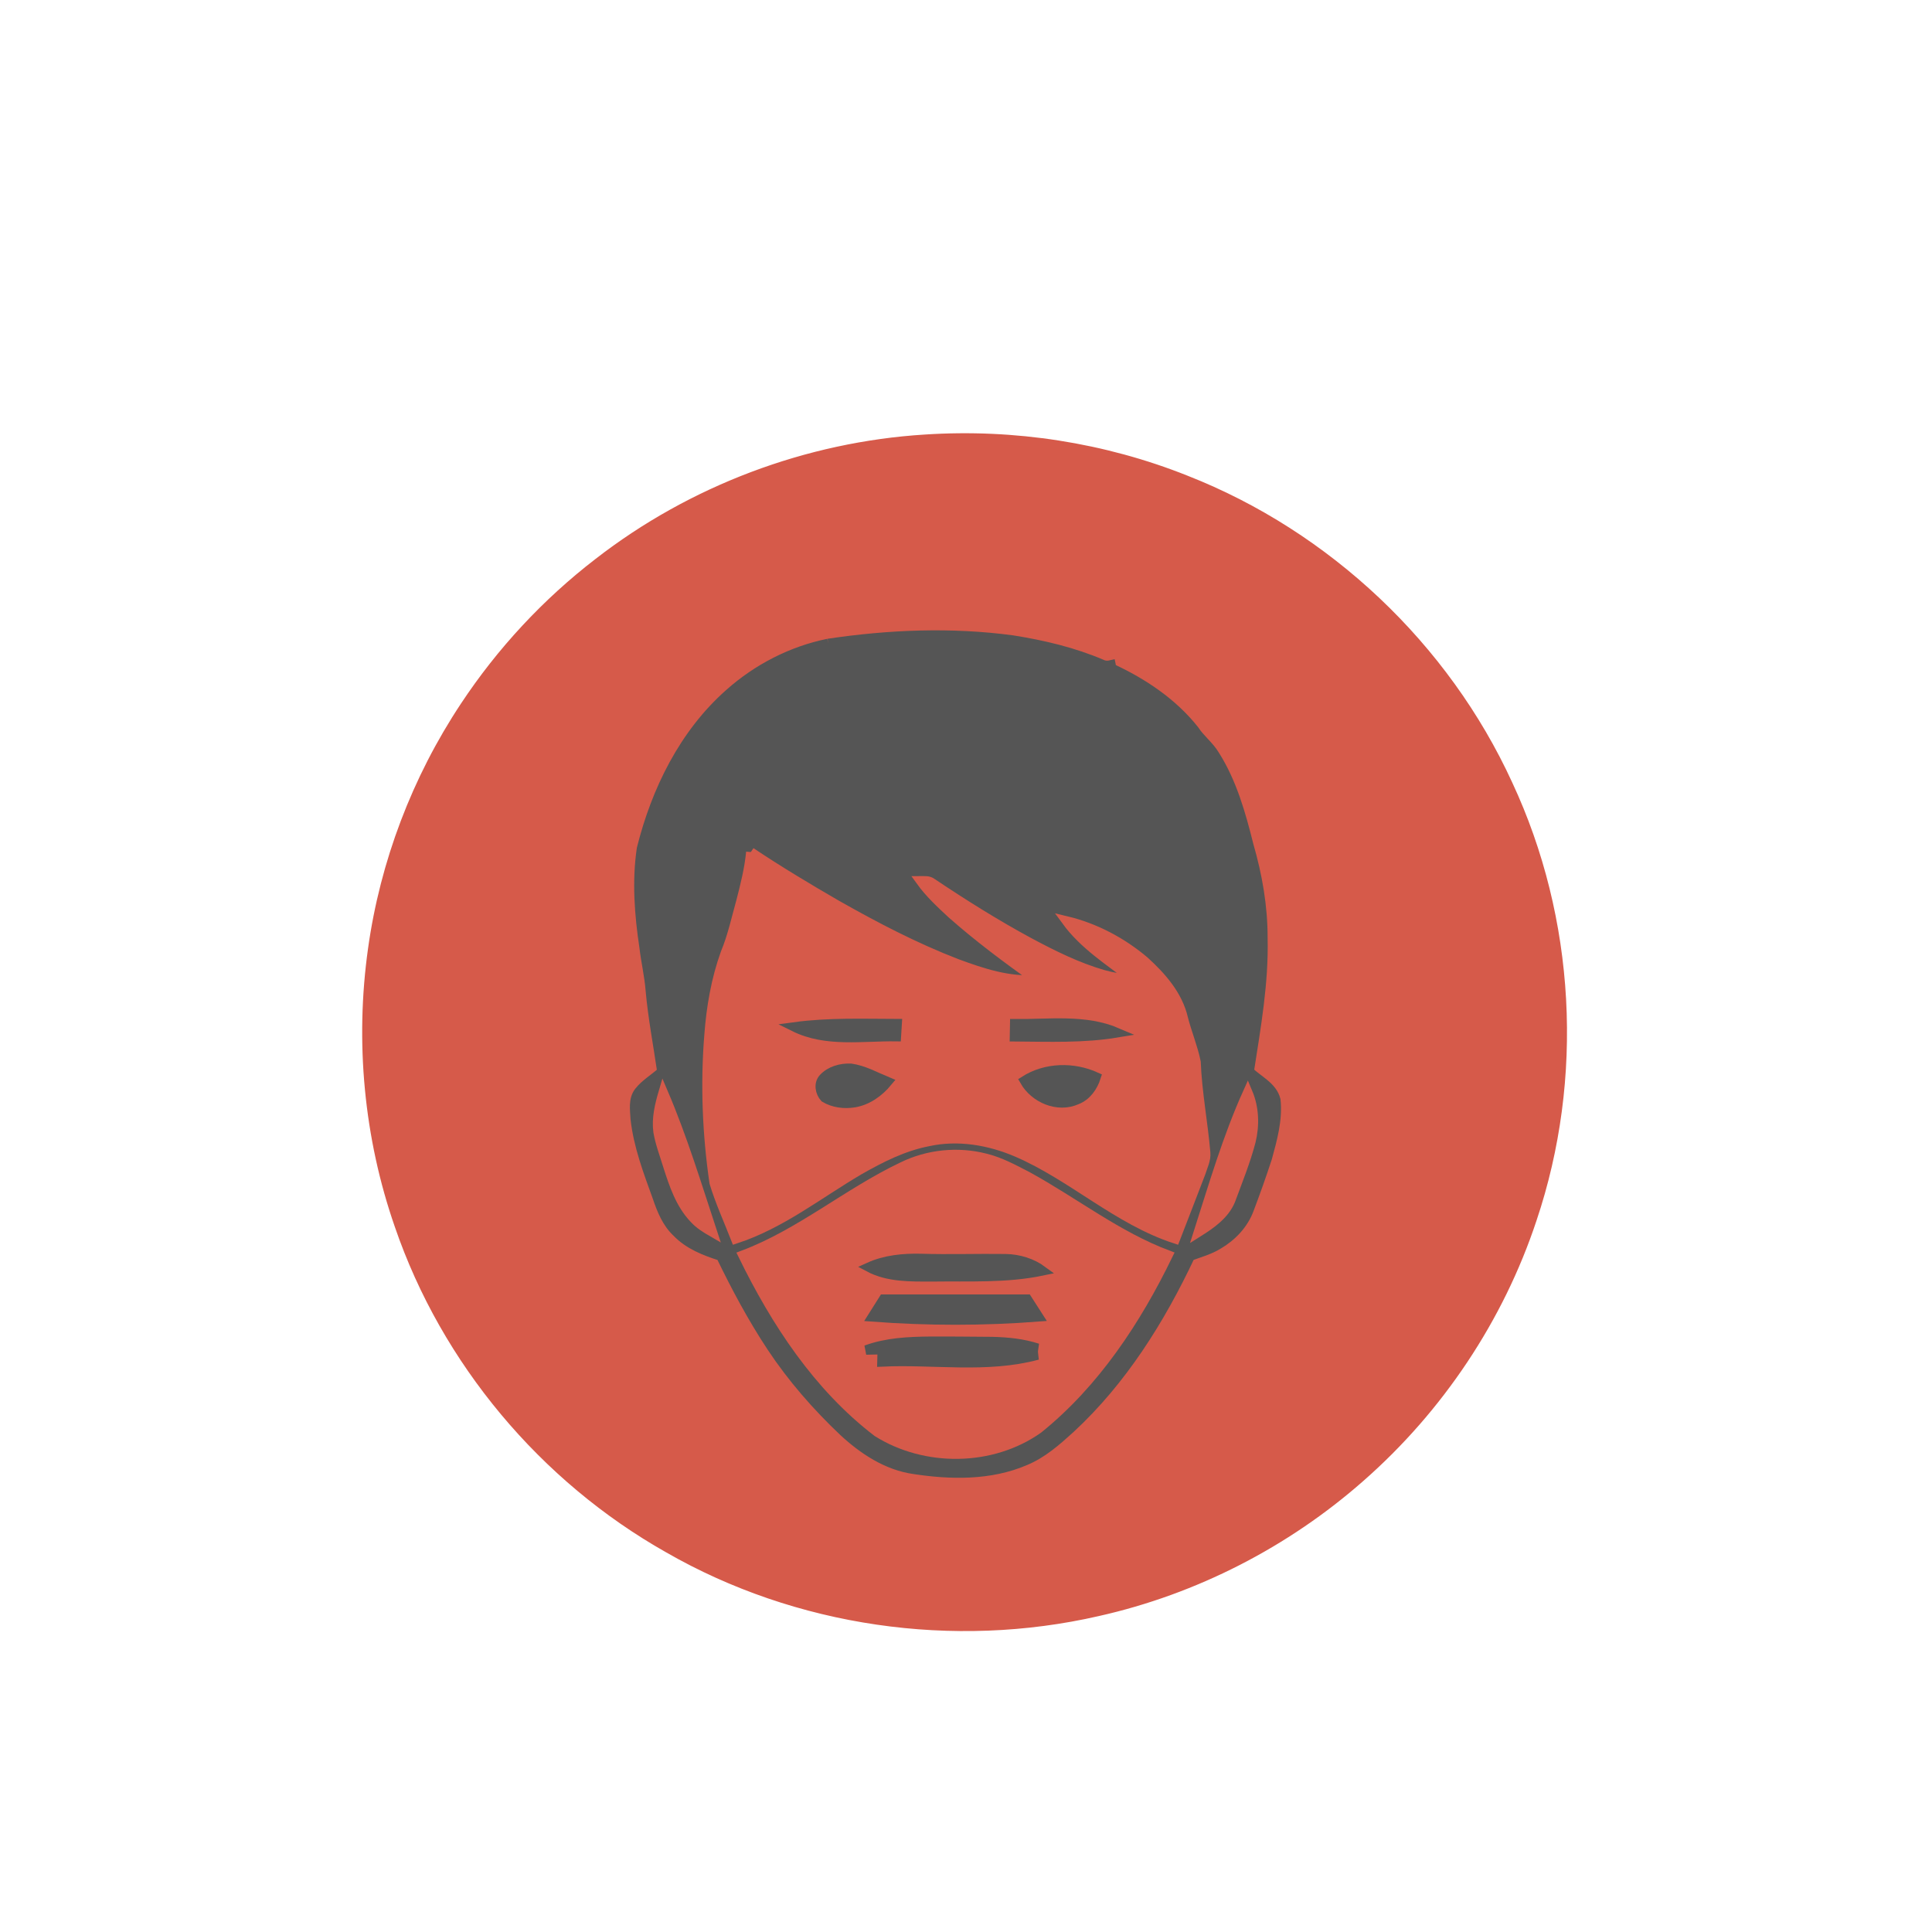
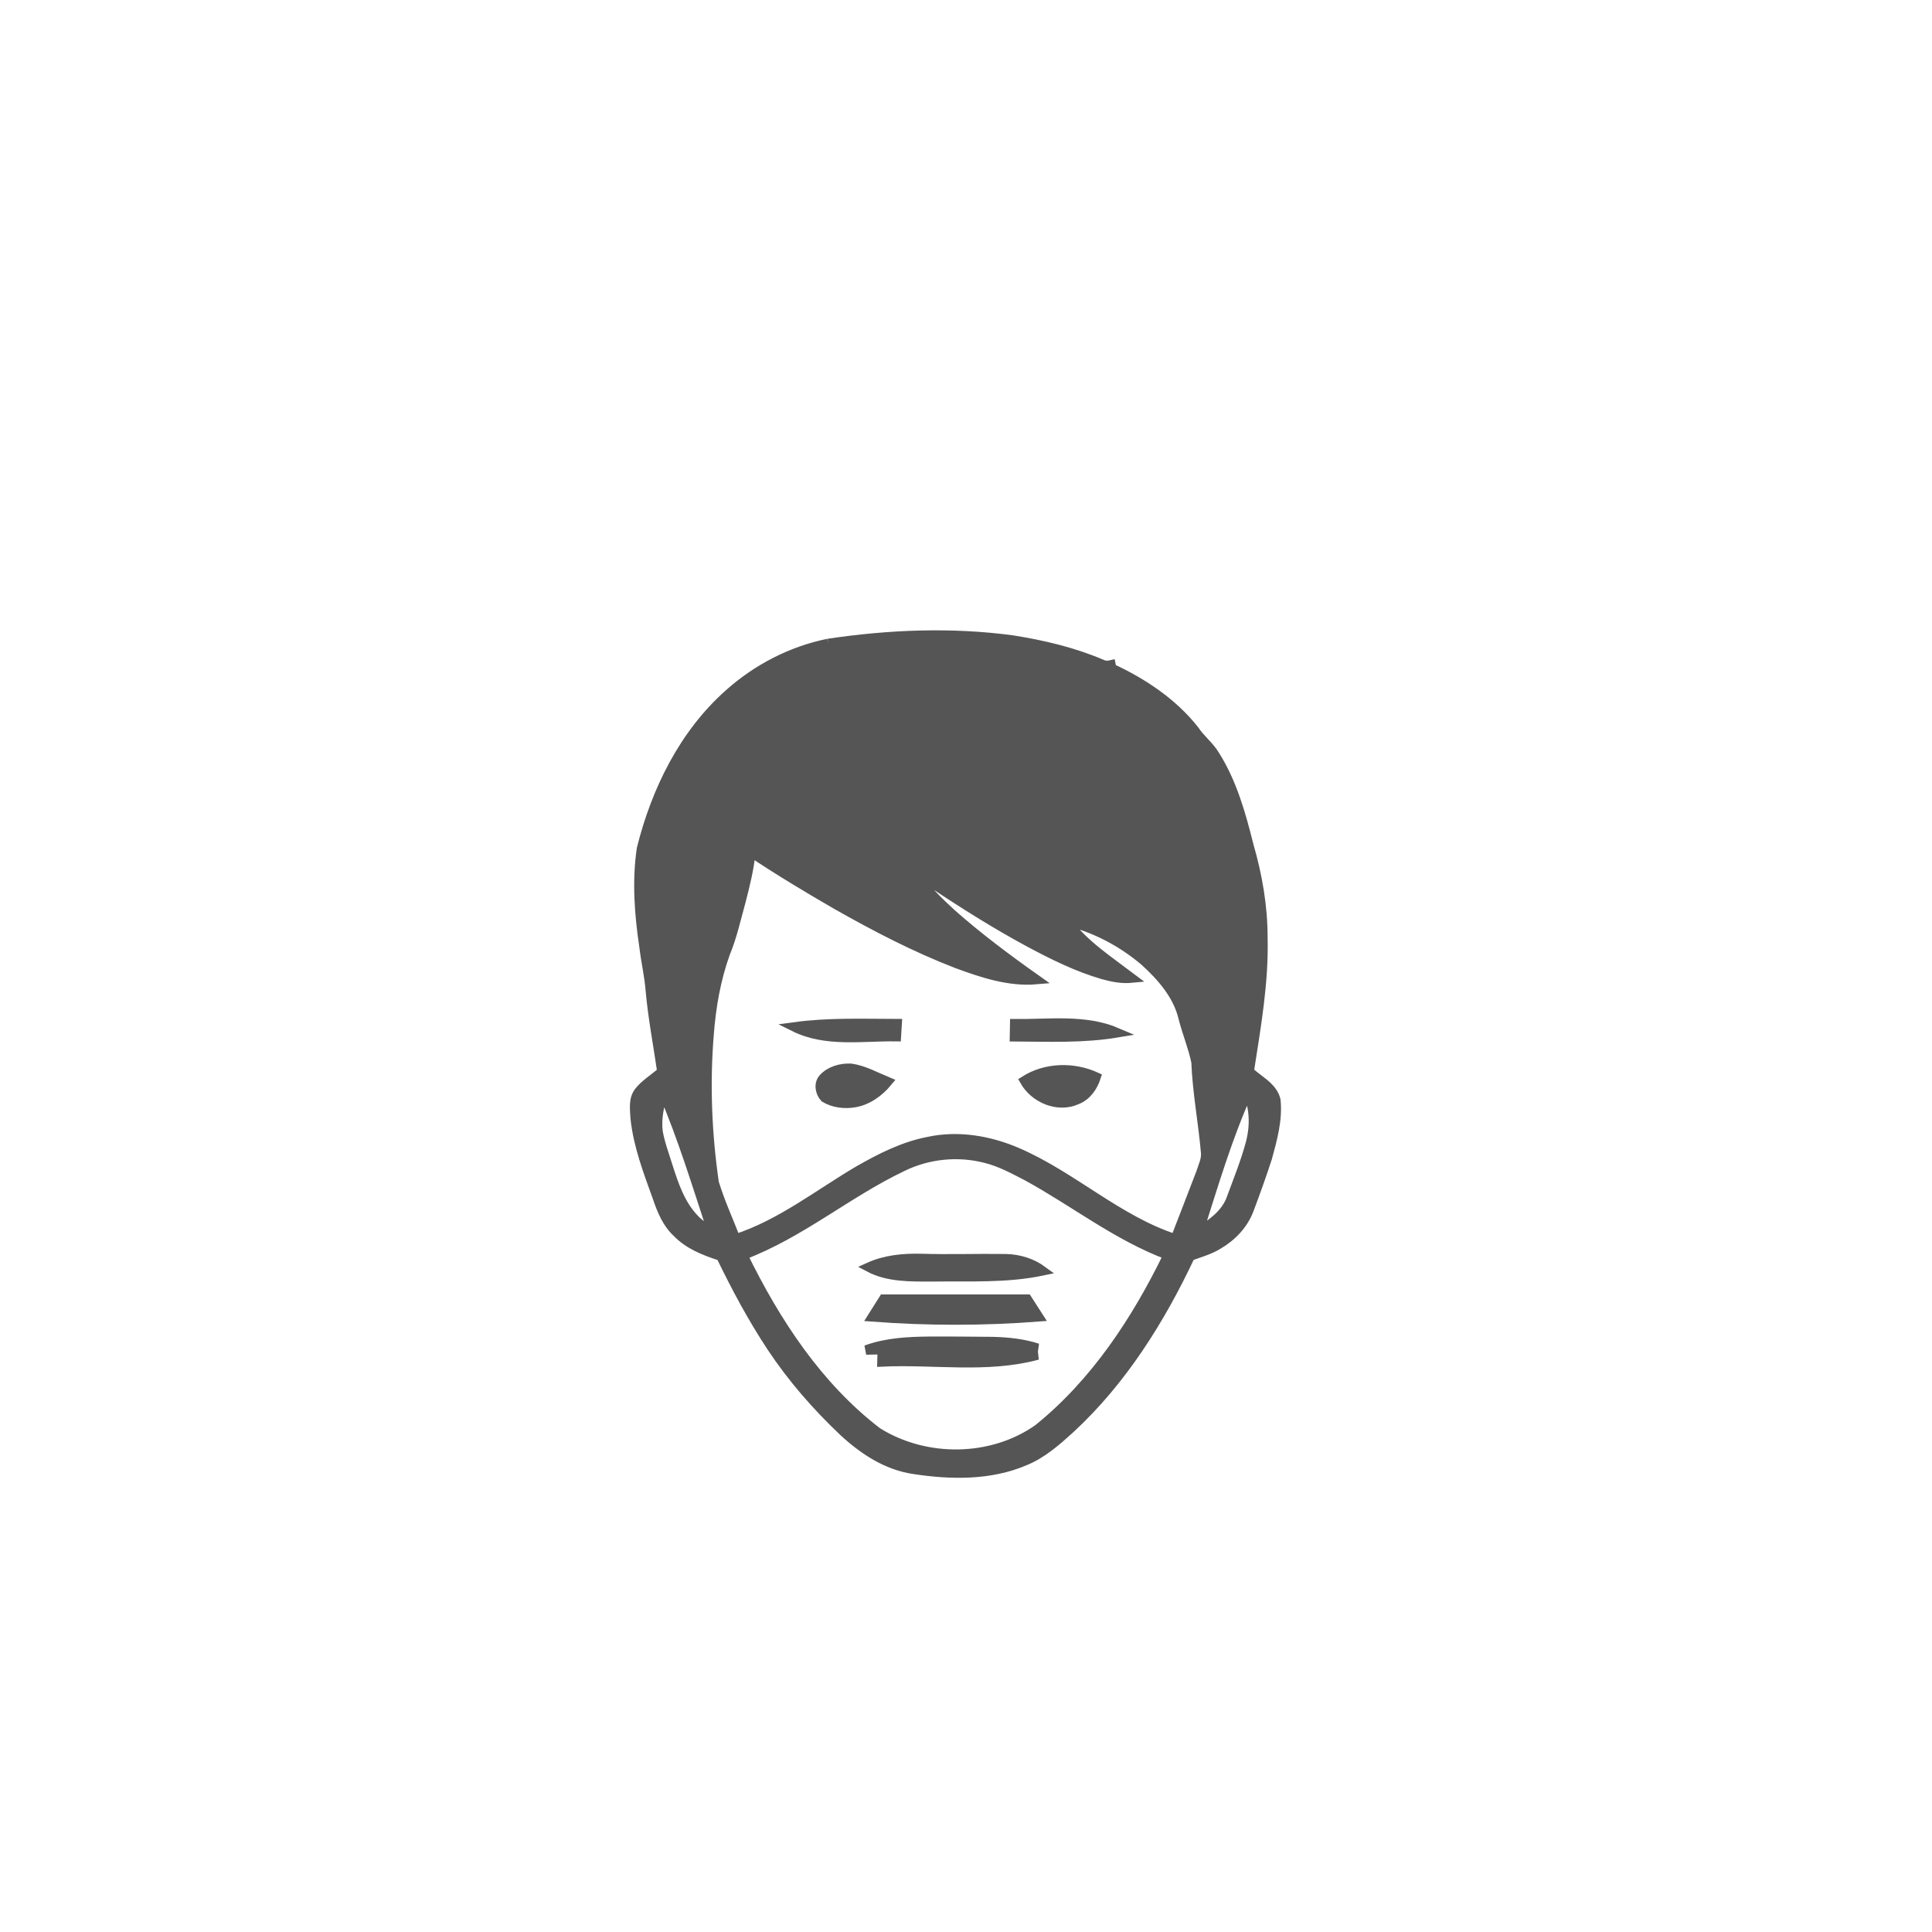
<svg xmlns="http://www.w3.org/2000/svg" id="weather34 august 2018 unhealthy air quality" width="1024pt" height="1024pt" viewBox="0 0 1024 1024" version="1.1">
-   <path fill="#d65a4a" stroke="#d65a4a" stroke-width="5" opacity="1.00" d=" M 490.49 232.80 C 537.37 229.74 584.95 237.05 628.59 254.49 C 703.27 283.83 765.77 342.79 799.22 415.74 C 832.59 487.18 837.16 571.41 812.02 646.11 C 794.59 698.76 762.68 746.43 721.02 782.99 C 681.53 817.79 633.25 842.58 581.88 854.10 C 505.39 871.66 422.46 859.74 354.35 820.63 C 288.23 783.33 236.32 721.42 211.68 649.57 C 195.36 602.80 190.64 552.12 197.54 503.10 C 203.93 457.25 220.79 412.93 246.37 374.36 C 265.57 345.31 289.60 319.44 317.21 298.20 C 366.72 259.75 427.93 236.67 490.49 232.80 M 439.00 341.03 C 419.54 344.99 401.33 354.41 386.53 367.61 C 362.43 388.92 347.69 418.99 340.00 449.83 C 337.44 467.16 338.80 484.81 341.39 502.05 C 342.28 509.67 344.08 517.16 344.68 524.83 C 345.96 539.31 348.74 553.60 350.81 567.98 C 346.85 571.61 342.03 574.34 338.68 578.59 C 335.48 582.65 336.43 588.12 336.68 592.90 C 338.25 607.34 343.48 621.02 348.38 634.59 C 350.67 641.36 353.45 648.26 358.80 653.24 C 365.07 659.74 373.63 663.09 382.07 665.76 C 390.10 682.34 398.80 698.63 408.98 714.01 C 419.84 730.40 432.86 745.29 447.13 758.80 C 457.54 768.43 470.00 776.70 484.31 778.77 C 503.89 781.78 524.76 782.18 543.29 774.24 C 552.47 770.46 559.97 763.81 567.23 757.22 C 594.77 731.78 614.97 699.47 630.84 665.76 C 635.85 663.91 641.08 662.50 645.66 659.67 C 652.97 655.42 659.15 648.93 662.09 640.91 C 665.49 631.94 668.71 622.89 671.69 613.77 C 674.42 603.75 677.34 593.43 676.21 582.95 C 674.39 575.82 666.98 572.65 662.10 567.88 C 665.73 544.41 669.96 520.85 669.36 497.00 C 669.38 480.43 666.52 463.97 661.91 448.09 C 657.77 431.52 653.08 414.70 643.85 400.15 C 640.89 395.23 636.18 391.76 633.06 386.96 C 621.61 372.47 605.84 361.96 589.23 354.24 C 589.14 353.79 588.95 352.88 588.86 352.43 C 587.21 352.83 585.53 352.79 584.00 352.04 C 568.92 345.59 552.86 341.80 536.71 339.24 C 504.27 334.88 471.30 336.21 439.00 341.03 Z" />
+   <path fill="none" stroke="none" stroke-width="5" opacity="1.00" d=" M 490.49 232.80 C 537.37 229.74 584.95 237.05 628.59 254.49 C 703.27 283.83 765.77 342.79 799.22 415.74 C 832.59 487.18 837.16 571.41 812.02 646.11 C 794.59 698.76 762.68 746.43 721.02 782.99 C 681.53 817.79 633.25 842.58 581.88 854.10 C 505.39 871.66 422.46 859.74 354.35 820.63 C 288.23 783.33 236.32 721.42 211.68 649.57 C 195.36 602.80 190.64 552.12 197.54 503.10 C 203.93 457.25 220.79 412.93 246.37 374.36 C 265.57 345.31 289.60 319.44 317.21 298.20 C 366.72 259.75 427.93 236.67 490.49 232.80 M 439.00 341.03 C 419.54 344.99 401.33 354.41 386.53 367.61 C 362.43 388.92 347.69 418.99 340.00 449.83 C 337.44 467.16 338.80 484.81 341.39 502.05 C 342.28 509.67 344.08 517.16 344.68 524.83 C 345.96 539.31 348.74 553.60 350.81 567.98 C 346.85 571.61 342.03 574.34 338.68 578.59 C 335.48 582.65 336.43 588.12 336.68 592.90 C 338.25 607.34 343.48 621.02 348.38 634.59 C 350.67 641.36 353.45 648.26 358.80 653.24 C 365.07 659.74 373.63 663.09 382.07 665.76 C 390.10 682.34 398.80 698.63 408.98 714.01 C 419.84 730.40 432.86 745.29 447.13 758.80 C 457.54 768.43 470.00 776.70 484.31 778.77 C 503.89 781.78 524.76 782.18 543.29 774.24 C 552.47 770.46 559.97 763.81 567.23 757.22 C 594.77 731.78 614.97 699.47 630.84 665.76 C 635.85 663.91 641.08 662.50 645.66 659.67 C 652.97 655.42 659.15 648.93 662.09 640.91 C 665.49 631.94 668.71 622.89 671.69 613.77 C 674.42 603.75 677.34 593.43 676.21 582.95 C 674.39 575.82 666.98 572.65 662.10 567.88 C 665.73 544.41 669.96 520.85 669.36 497.00 C 669.38 480.43 666.52 463.97 661.91 448.09 C 657.77 431.52 653.08 414.70 643.85 400.15 C 640.89 395.23 636.18 391.76 633.06 386.96 C 621.61 372.47 605.84 361.96 589.23 354.24 C 589.14 353.79 588.95 352.88 588.86 352.43 C 587.21 352.83 585.53 352.79 584.00 352.04 C 568.92 345.59 552.86 341.80 536.71 339.24 C 504.27 334.88 471.30 336.21 439.00 341.03 Z" />
  <path fill="#555" stroke="#555" stroke-width="5" opacity="1.00" d=" M 439.00 341.03 C 471.30 336.21 504.27 334.88 536.71 339.24 C 552.86 341.80 568.92 345.59 584.00 352.04 C 585.53 352.79 587.21 352.83 588.86 352.43 C 588.95 352.88 589.14 353.79 589.23 354.24 C 605.84 361.96 621.61 372.47 633.06 386.96 C 636.18 391.76 640.89 395.23 643.85 400.15 C 653.08 414.70 657.77 431.52 661.91 448.09 C 666.52 463.97 669.38 480.43 669.36 497.00 C 669.96 520.85 665.73 544.41 662.10 567.88 C 666.98 572.65 674.39 575.82 676.21 582.95 C 677.34 593.43 674.42 603.75 671.69 613.77 C 668.71 622.89 665.49 631.94 662.09 640.91 C 659.15 648.93 652.97 655.42 645.66 659.67 C 641.08 662.50 635.85 663.91 630.84 665.76 C 614.97 699.47 594.77 731.78 567.23 757.22 C 559.97 763.81 552.47 770.46 543.29 774.24 C 524.76 782.18 503.89 781.78 484.31 778.77 C 470.00 776.70 457.54 768.43 447.13 758.80 C 432.86 745.29 419.84 730.40 408.98 714.01 C 398.80 698.63 390.10 682.34 382.07 665.76 C 373.63 663.09 365.07 659.74 358.80 653.24 C 353.45 648.26 350.67 641.36 348.38 634.59 C 343.48 621.02 338.25 607.34 336.68 592.90 C 336.43 588.12 335.48 582.65 338.68 578.59 C 342.03 574.34 346.85 571.61 350.81 567.98 C 348.74 553.60 345.96 539.31 344.68 524.83 C 344.08 517.16 342.28 509.67 341.39 502.05 C 338.80 484.81 337.44 467.16 340.00 449.83 C 347.69 418.99 362.43 388.92 386.53 367.61 C 401.33 354.41 419.54 344.99 439.00 341.03 M 397.96 451.62 C 397.11 460.46 394.95 469.09 392.73 477.67 C 390.15 486.89 388.15 496.31 384.45 505.18 C 379.44 519.08 376.91 533.79 375.81 548.50 C 373.69 574.63 374.76 600.98 378.52 626.89 C 381.63 637.05 386.06 646.75 389.93 656.64 C 413.88 648.83 433.82 632.89 455.29 620.27 C 466.82 613.70 478.86 607.57 492.00 605.05 C 507.79 601.59 524.39 604.44 539.09 610.76 C 568.45 623.44 592.29 646.64 622.94 656.64 C 627.42 644.94 632.06 633.30 636.48 621.58 C 637.54 618.12 639.37 614.69 639.02 610.97 C 637.65 594.91 634.55 579.01 633.92 562.89 C 632.30 554.98 629.13 547.48 627.14 539.66 C 624.29 527.41 615.64 517.60 606.56 509.36 C 594.65 499.28 580.40 491.74 565.20 488.09 C 574.35 500.62 587.68 509.17 599.88 518.43 C 594.70 518.94 589.57 517.94 584.60 516.55 C 570.93 512.58 558.09 506.20 545.57 499.50 C 527.83 489.92 510.74 479.19 494.00 467.97 C 492.26 466.57 489.99 466.88 487.93 466.88 C 492.66 473.46 498.65 478.98 504.56 484.47 C 518.73 496.98 533.90 508.30 549.33 519.21 C 534.80 520.46 520.63 515.70 507.19 510.75 C 485.05 502.22 463.96 491.22 443.35 479.53 C 427.97 470.64 412.73 461.48 397.96 451.62 M 351.52 579.03 C 349.54 585.77 347.83 592.83 348.79 599.89 C 349.86 606.09 352.15 611.99 353.97 617.99 C 357.15 627.94 360.60 638.33 368.00 646.02 C 370.71 648.98 374.16 651.09 377.61 653.09 C 369.42 628.23 361.81 603.13 351.52 579.03 M 635.21 653.05 C 641.98 648.78 649.10 643.83 652.25 636.16 C 656.05 625.85 660.22 615.64 663.01 605.00 C 665.13 596.39 664.81 587.16 661.33 578.95 C 650.54 602.87 643.18 628.10 635.21 653.05 M 478.36 618.36 C 449.18 632.23 424.17 653.85 393.76 665.28 C 411.07 700.69 433.36 734.83 465.01 759.06 C 490.47 775.04 525.60 774.77 550.29 757.33 C 580.51 732.96 602.28 699.84 619.10 665.23 C 592.26 655.17 569.55 637.18 544.60 623.50 C 537.40 619.78 530.21 615.82 522.29 613.89 C 507.72 610.14 491.86 611.73 478.36 618.36 Z" />
-   <path fill="#d65a4a" stroke="#d65a4a" stroke-width="5" opacity="1.00" d=" M 397.96 451.62 C 412.73 461.48 427.97 470.64 443.35 479.53 C 463.96 491.22 485.05 502.22 507.19 510.75 C 520.63 515.70 534.80 520.46 549.33 519.21 C 533.90 508.30 518.73 496.98 504.56 484.47 C 498.65 478.98 492.66 473.46 487.93 466.88 C 489.99 466.88 492.26 466.57 494.00 467.97 C 510.74 479.19 527.83 489.92 545.57 499.50 C 558.09 506.20 570.93 512.58 584.60 516.55 C 589.57 517.94 594.70 518.94 599.88 518.43 C 587.68 509.17 574.35 500.62 565.20 488.09 C 580.40 491.74 594.65 499.28 606.56 509.36 C 615.64 517.60 624.29 527.41 627.14 539.66 C 629.13 547.48 632.30 554.98 633.92 562.89 C 634.55 579.01 637.65 594.91 639.02 610.97 C 639.37 614.69 637.54 618.12 636.48 621.58 C 632.06 633.30 627.42 644.94 622.94 656.64 C 592.29 646.64 568.45 623.44 539.09 610.76 C 524.39 604.44 507.79 601.59 492.00 605.05 C 478.86 607.57 466.82 613.70 455.29 620.27 C 433.82 632.89 413.88 648.83 389.93 656.64 C 386.06 646.75 381.63 637.05 378.52 626.89 C 374.76 600.98 373.69 574.63 375.81 548.50 C 376.91 533.79 379.44 519.08 384.45 505.18 C 388.15 496.31 390.15 486.89 392.73 477.67 C 394.95 469.09 397.11 460.46 397.96 451.62 M 421.00 544.28 C 437.83 552.64 457.04 549.18 475.08 549.44 C 475.21 547.14 475.35 544.84 475.50 542.55 C 457.32 542.51 439.07 541.81 421.00 544.28 M 537.81 542.60 C 537.76 544.90 537.72 547.20 537.68 549.51 C 555.91 549.64 574.26 550.41 592.33 547.38 C 575.09 539.96 556.00 542.83 537.81 542.60 M 436.42 571.45 C 433.69 574.37 434.59 579.04 437.09 581.80 C 441.74 584.63 447.51 585.31 452.83 584.44 C 459.91 583.25 466.00 578.81 470.49 573.36 C 464.08 570.72 457.87 567.17 450.92 566.20 C 445.71 566.00 440.04 567.53 436.42 571.45 M 543.00 572.80 C 548.30 582.15 560.60 587.46 570.71 582.92 C 575.96 580.89 579.34 576.01 580.99 570.82 C 568.95 565.33 554.30 565.60 543.00 572.80 Z" />
+   <path fill="none" stroke="none" stroke-width="5" opacity="1.00" d=" M 397.96 451.62 C 412.73 461.48 427.97 470.64 443.35 479.53 C 463.96 491.22 485.05 502.22 507.19 510.75 C 520.63 515.70 534.80 520.46 549.33 519.21 C 533.90 508.30 518.73 496.98 504.56 484.47 C 498.65 478.98 492.66 473.46 487.93 466.88 C 489.99 466.88 492.26 466.57 494.00 467.97 C 510.74 479.19 527.83 489.92 545.57 499.50 C 558.09 506.20 570.93 512.58 584.60 516.55 C 589.57 517.94 594.70 518.94 599.88 518.43 C 587.68 509.17 574.35 500.62 565.20 488.09 C 580.40 491.74 594.65 499.28 606.56 509.36 C 615.64 517.60 624.29 527.41 627.14 539.66 C 629.13 547.48 632.30 554.98 633.92 562.89 C 634.55 579.01 637.65 594.91 639.02 610.97 C 639.37 614.69 637.54 618.12 636.48 621.58 C 632.06 633.30 627.42 644.94 622.94 656.64 C 592.29 646.64 568.45 623.44 539.09 610.76 C 524.39 604.44 507.79 601.59 492.00 605.05 C 478.86 607.57 466.82 613.70 455.29 620.27 C 433.82 632.89 413.88 648.83 389.93 656.64 C 386.06 646.75 381.63 637.05 378.52 626.89 C 374.76 600.98 373.69 574.63 375.81 548.50 C 376.91 533.79 379.44 519.08 384.45 505.18 C 388.15 496.31 390.15 486.89 392.73 477.67 C 394.95 469.09 397.11 460.46 397.96 451.62 M 421.00 544.28 C 437.83 552.64 457.04 549.18 475.08 549.44 C 475.21 547.14 475.35 544.84 475.50 542.55 C 457.32 542.51 439.07 541.81 421.00 544.28 M 537.81 542.60 C 537.76 544.90 537.72 547.20 537.68 549.51 C 555.91 549.64 574.26 550.41 592.33 547.38 C 575.09 539.96 556.00 542.83 537.81 542.60 M 436.42 571.45 C 433.69 574.37 434.59 579.04 437.09 581.80 C 441.74 584.63 447.51 585.31 452.83 584.44 C 459.91 583.25 466.00 578.81 470.49 573.36 C 464.08 570.72 457.87 567.17 450.92 566.20 C 445.71 566.00 440.04 567.53 436.42 571.45 M 543.00 572.80 C 548.30 582.15 560.60 587.46 570.71 582.92 C 575.96 580.89 579.34 576.01 580.99 570.82 C 568.95 565.33 554.30 565.60 543.00 572.80 Z" />
  <path fill="#555" stroke="#555" stroke-width="5" opacity="1.00" d=" M 421.00 544.28 C 439.07 541.81 457.32 542.51 475.50 542.55 C 475.35 544.84 475.21 547.14 475.08 549.44 C 457.04 549.18 437.83 552.64 421.00 544.28 Z" />
  <path fill="#555" stroke="#555" stroke-width="5" opacity="1.00" d=" M 537.81 542.60 C 556.00 542.83 575.09 539.96 592.33 547.38 C 574.26 550.41 555.91 549.64 537.68 549.51 C 537.72 547.20 537.76 544.90 537.81 542.60 Z" />
  <path fill="#555" stroke="#555" stroke-width="5" opacity="1.00" d=" M 436.42 571.45 C 440.04 567.53 445.71 566.00 450.92 566.20 C 457.87 567.17 464.08 570.72 470.49 573.36 C 466.00 578.81 459.91 583.25 452.83 584.44 C 447.51 585.31 441.74 584.63 437.09 581.80 C 434.59 579.04 433.69 574.37 436.42 571.45 Z" />
  <path fill="#555" stroke="#555" stroke-width="5" opacity="1.00" d=" M 543.00 572.80 C 554.30 565.60 568.95 565.33 580.99 570.82 C 579.34 576.01 575.96 580.89 570.71 582.92 C 560.60 587.46 548.30 582.15 543.00 572.80 Z" />
-   <path fill="#d65a4a" stroke="#d65a4a" stroke-width="5" opacity="1.00" d=" M 351.52 579.03 C 361.81 603.13 369.42 628.23 377.61 653.09 C 374.16 651.09 370.71 648.98 368.00 646.02 C 360.60 638.33 357.15 627.94 353.97 617.99 C 352.15 611.99 349.86 606.09 348.79 599.89 C 347.83 592.83 349.54 585.77 351.52 579.03 Z" />
-   <path fill="#d65a4a" stroke="#d65a4a" stroke-width="5" opacity="1.00" d=" M 635.21 653.05 C 643.18 628.10 650.54 602.87 661.33 578.95 C 664.81 587.16 665.13 596.39 663.01 605.00 C 660.22 615.64 656.05 625.85 652.25 636.16 C 649.10 643.83 641.98 648.78 635.21 653.05 Z" />
-   <path fill="#d65a4a" stroke="#d65a4a" stroke-width="5" opacity="1.00" d=" M 478.36 618.36 C 491.86 611.73 507.72 610.14 522.29 613.89 C 530.21 615.82 537.40 619.78 544.60 623.50 C 569.55 637.18 592.26 655.17 619.10 665.23 C 602.28 699.84 580.51 732.96 550.29 757.33 C 525.60 774.77 490.47 775.04 465.01 759.06 C 433.36 734.83 411.07 700.69 393.76 665.28 C 424.17 653.85 449.18 632.23 478.36 618.36 M 460.50 671.63 C 470.76 677.10 482.75 676.75 494.04 676.76 C 513.59 676.48 533.37 677.63 552.64 673.57 C 546.99 669.40 540.06 667.28 533.07 667.14 C 518.05 666.93 503.01 667.47 487.99 667.00 C 478.65 666.79 469.09 667.72 460.50 671.63 M 468.30 688.59 C 466.33 691.73 464.34 694.86 462.36 698.00 C 491.69 700.20 521.16 700.21 550.49 697.96 C 548.49 694.82 546.49 691.69 544.46 688.58 C 519.08 688.61 493.69 688.58 468.30 688.59 M 459.04 715.53 C 489.33 714.73 519.64 715.60 549.93 714.58 C 542.19 712.05 534.04 711.25 525.94 711.05 C 514.97 710.99 503.99 710.82 493.01 710.89 C 481.58 710.99 469.88 711.52 459.04 715.53 M 467.55 717.30 C 467.50 718.81 467.46 720.33 467.43 721.85 C 494.91 720.54 522.94 725.49 549.93 718.21 C 522.48 716.99 495.00 718.17 467.55 717.30 Z" />
+   <path fill="none" stroke="none" stroke-width="5" opacity="1.00" d=" M 351.52 579.03 C 361.81 603.13 369.42 628.23 377.61 653.09 C 374.16 651.09 370.71 648.98 368.00 646.02 C 360.60 638.33 357.15 627.94 353.97 617.99 C 352.15 611.99 349.86 606.09 348.79 599.89 C 347.83 592.83 349.54 585.77 351.52 579.03 Z" />
+   <path fill="none" stroke="none" stroke-width="5" opacity="1.00" d=" M 635.21 653.05 C 643.18 628.10 650.54 602.87 661.33 578.95 C 664.81 587.16 665.13 596.39 663.01 605.00 C 660.22 615.64 656.05 625.85 652.25 636.16 C 649.10 643.83 641.98 648.78 635.21 653.05 Z" />
+   <path fill="none" stroke="none" stroke-width="5" opacity="1.00" d=" M 478.36 618.36 C 491.86 611.73 507.72 610.14 522.29 613.89 C 530.21 615.82 537.40 619.78 544.60 623.50 C 569.55 637.18 592.26 655.17 619.10 665.23 C 602.28 699.84 580.51 732.96 550.29 757.33 C 525.60 774.77 490.47 775.04 465.01 759.06 C 433.36 734.83 411.07 700.69 393.76 665.28 C 424.17 653.85 449.18 632.23 478.36 618.36 M 460.50 671.63 C 470.76 677.10 482.75 676.75 494.04 676.76 C 513.59 676.48 533.37 677.63 552.64 673.57 C 546.99 669.40 540.06 667.28 533.07 667.14 C 518.05 666.93 503.01 667.47 487.99 667.00 C 478.65 666.79 469.09 667.72 460.50 671.63 M 468.30 688.59 C 466.33 691.73 464.34 694.86 462.36 698.00 C 491.69 700.20 521.16 700.21 550.49 697.96 C 548.49 694.82 546.49 691.69 544.46 688.58 C 519.08 688.61 493.69 688.58 468.30 688.59 M 459.04 715.53 C 489.33 714.73 519.64 715.60 549.93 714.58 C 542.19 712.05 534.04 711.25 525.94 711.05 C 514.97 710.99 503.99 710.82 493.01 710.89 C 481.58 710.99 469.88 711.52 459.04 715.53 M 467.55 717.30 C 467.50 718.81 467.46 720.33 467.43 721.85 C 494.91 720.54 522.94 725.49 549.93 718.21 C 522.48 716.99 495.00 718.17 467.55 717.30 Z" />
  <path fill="#555" stroke="#555" stroke-width="5" opacity="1.00" d=" M 460.50 671.63 C 469.09 667.72 478.65 666.79 487.99 667.00 C 503.01 667.47 518.05 666.93 533.07 667.14 C 540.06 667.28 546.99 669.40 552.64 673.57 C 533.37 677.63 513.59 676.48 494.04 676.76 C 482.75 676.75 470.76 677.10 460.50 671.63 Z" />
  <path fill="#555" stroke="#555" stroke-width="5" opacity="1.00" d=" M 468.30 688.59 C 493.69 688.58 519.08 688.61 544.46 688.58 C 546.49 691.69 548.49 694.82 550.49 697.96 C 521.16 700.21 491.69 700.20 462.36 698.00 C 464.34 694.86 466.33 691.73 468.30 688.59 Z" />
  <path fill="#555" stroke="#555" stroke-width="5" opacity="1.00" d=" M 459.04 715.53 C 469.88 711.52 481.58 710.99 493.01 710.89 C 503.99 710.82 514.97 710.99 525.94 711.05 C 534.04 711.25 542.19 712.05 549.93 714.58 C 519.64 715.60 489.33 714.73 459.04 715.53 Z" />
  <path fill="#555" stroke="#555" stroke-width="5" opacity="1.00" d=" M 467.55 717.30 C 495.00 718.17 522.48 716.99 549.93 718.21 C 522.94 725.49 494.91 720.54 467.43 721.85 C 467.46 720.33 467.50 718.81 467.55 717.30 Z" />
</svg>
